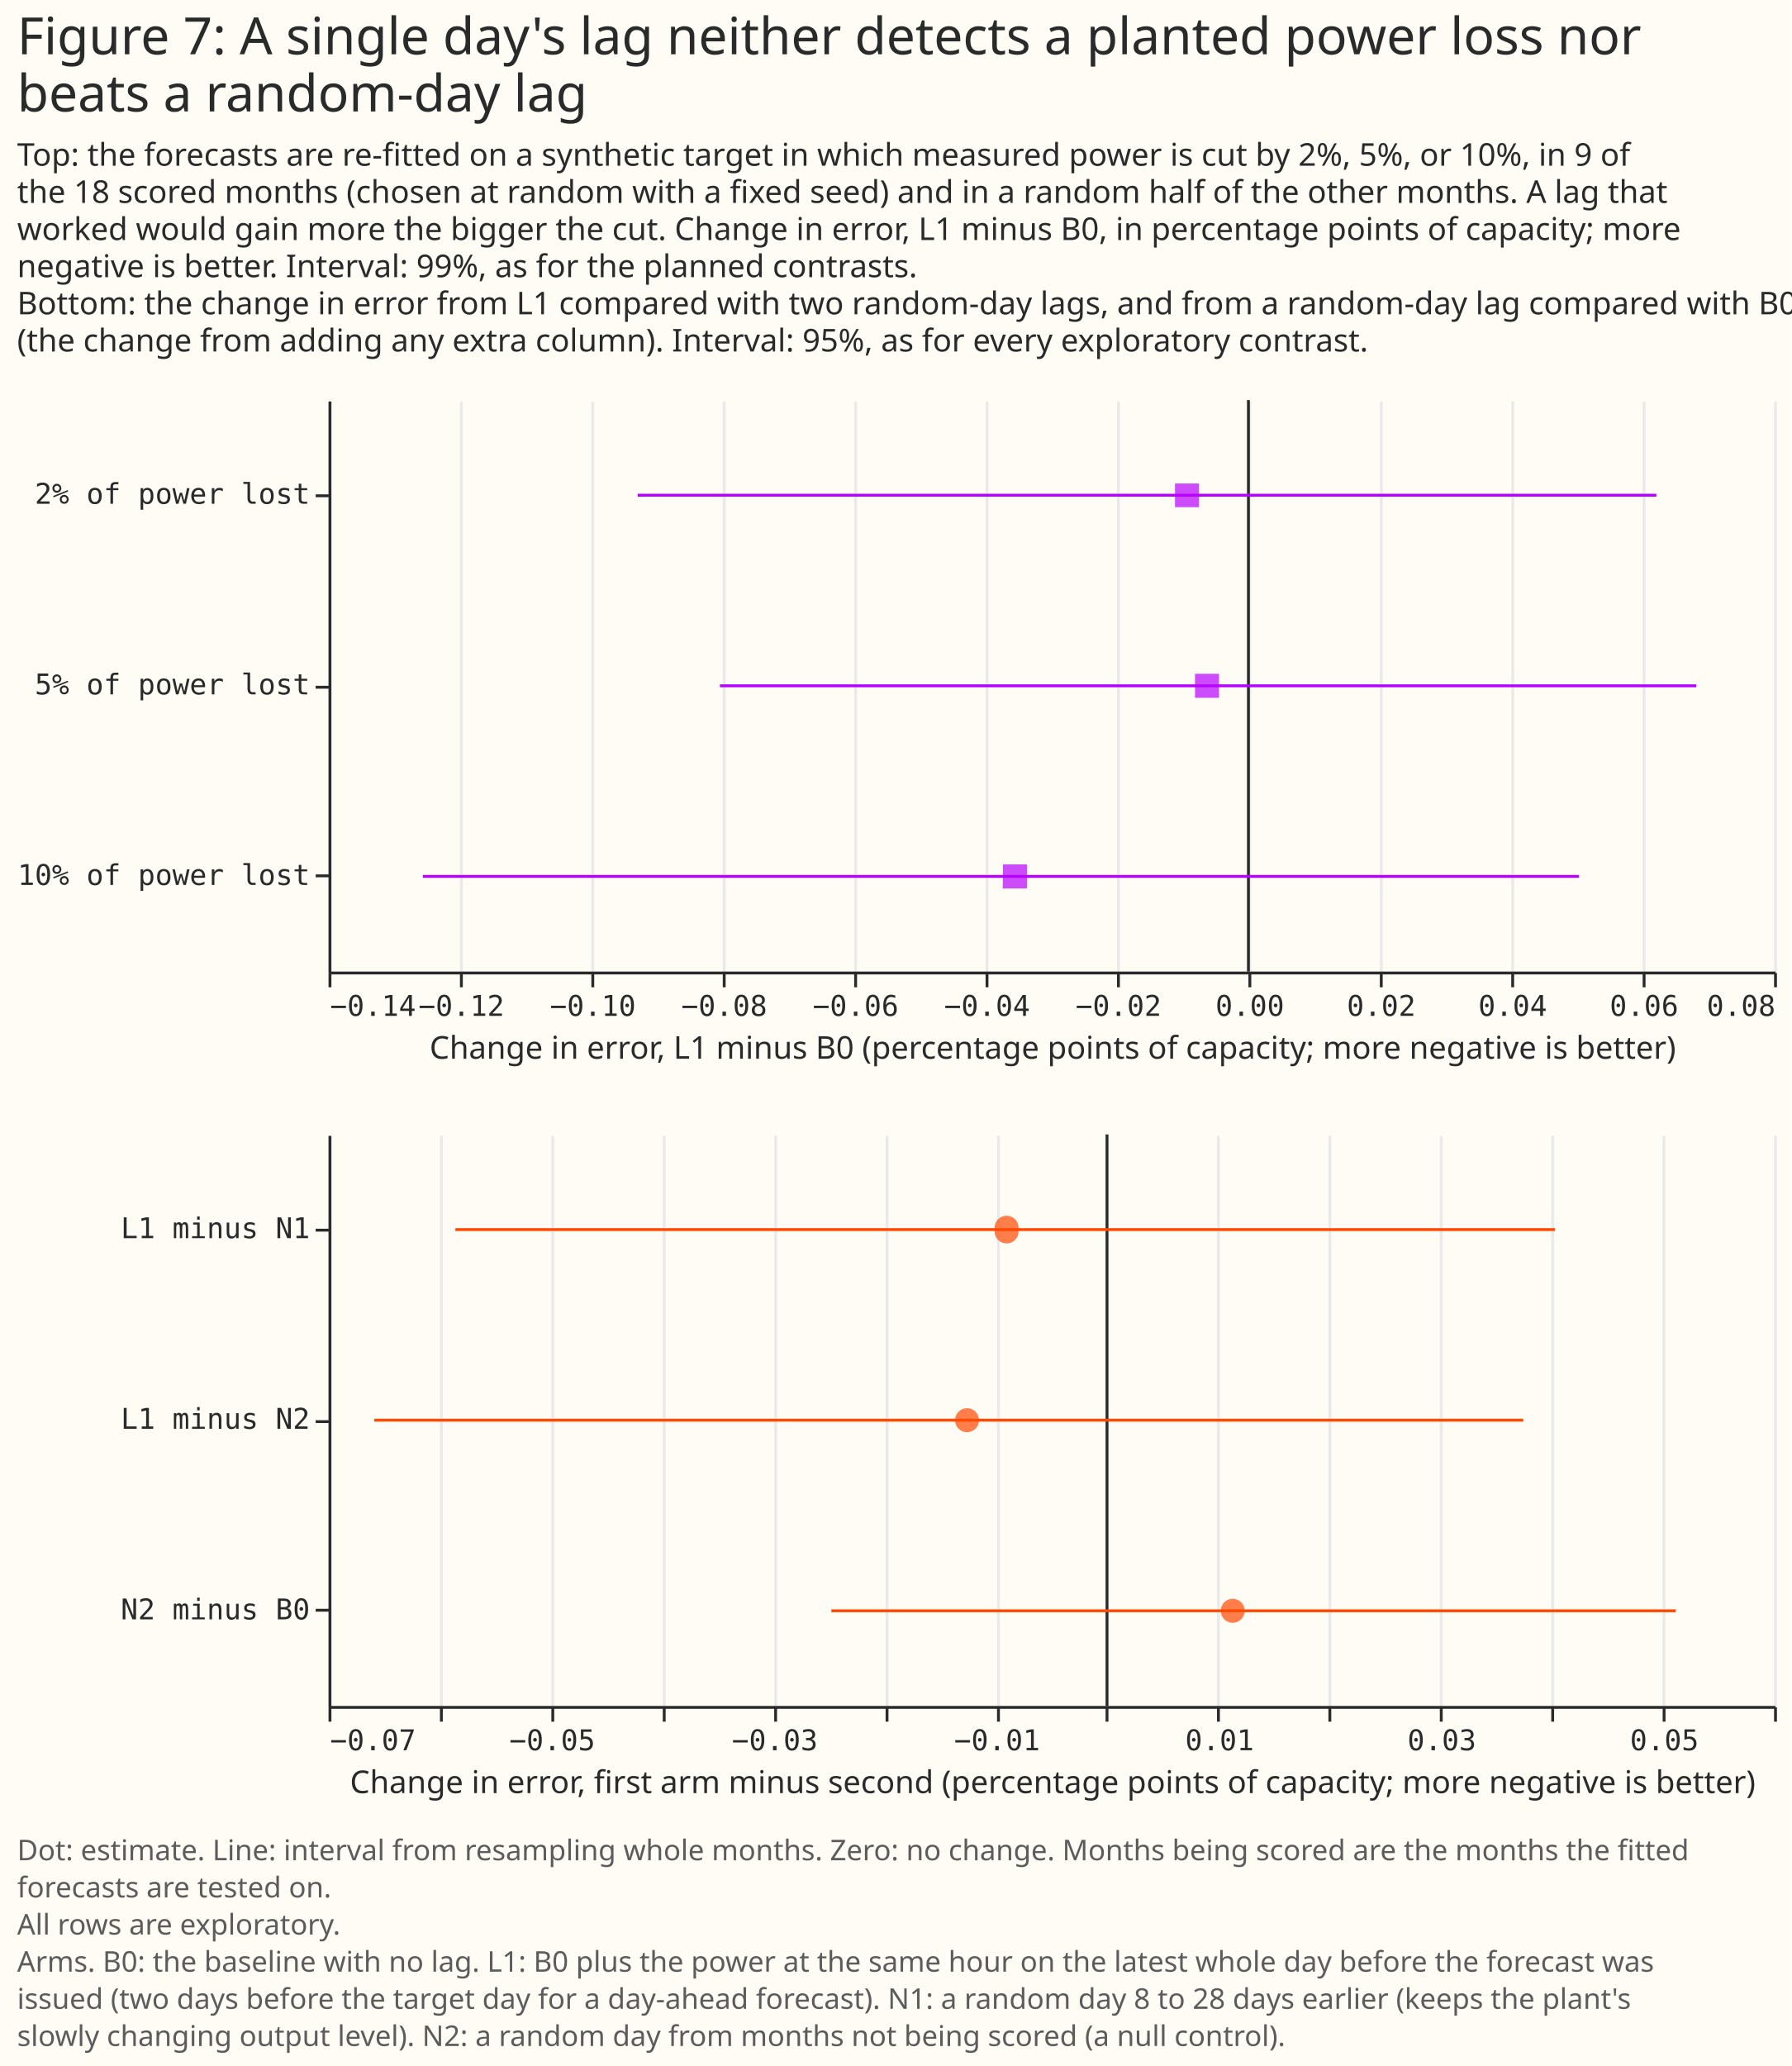
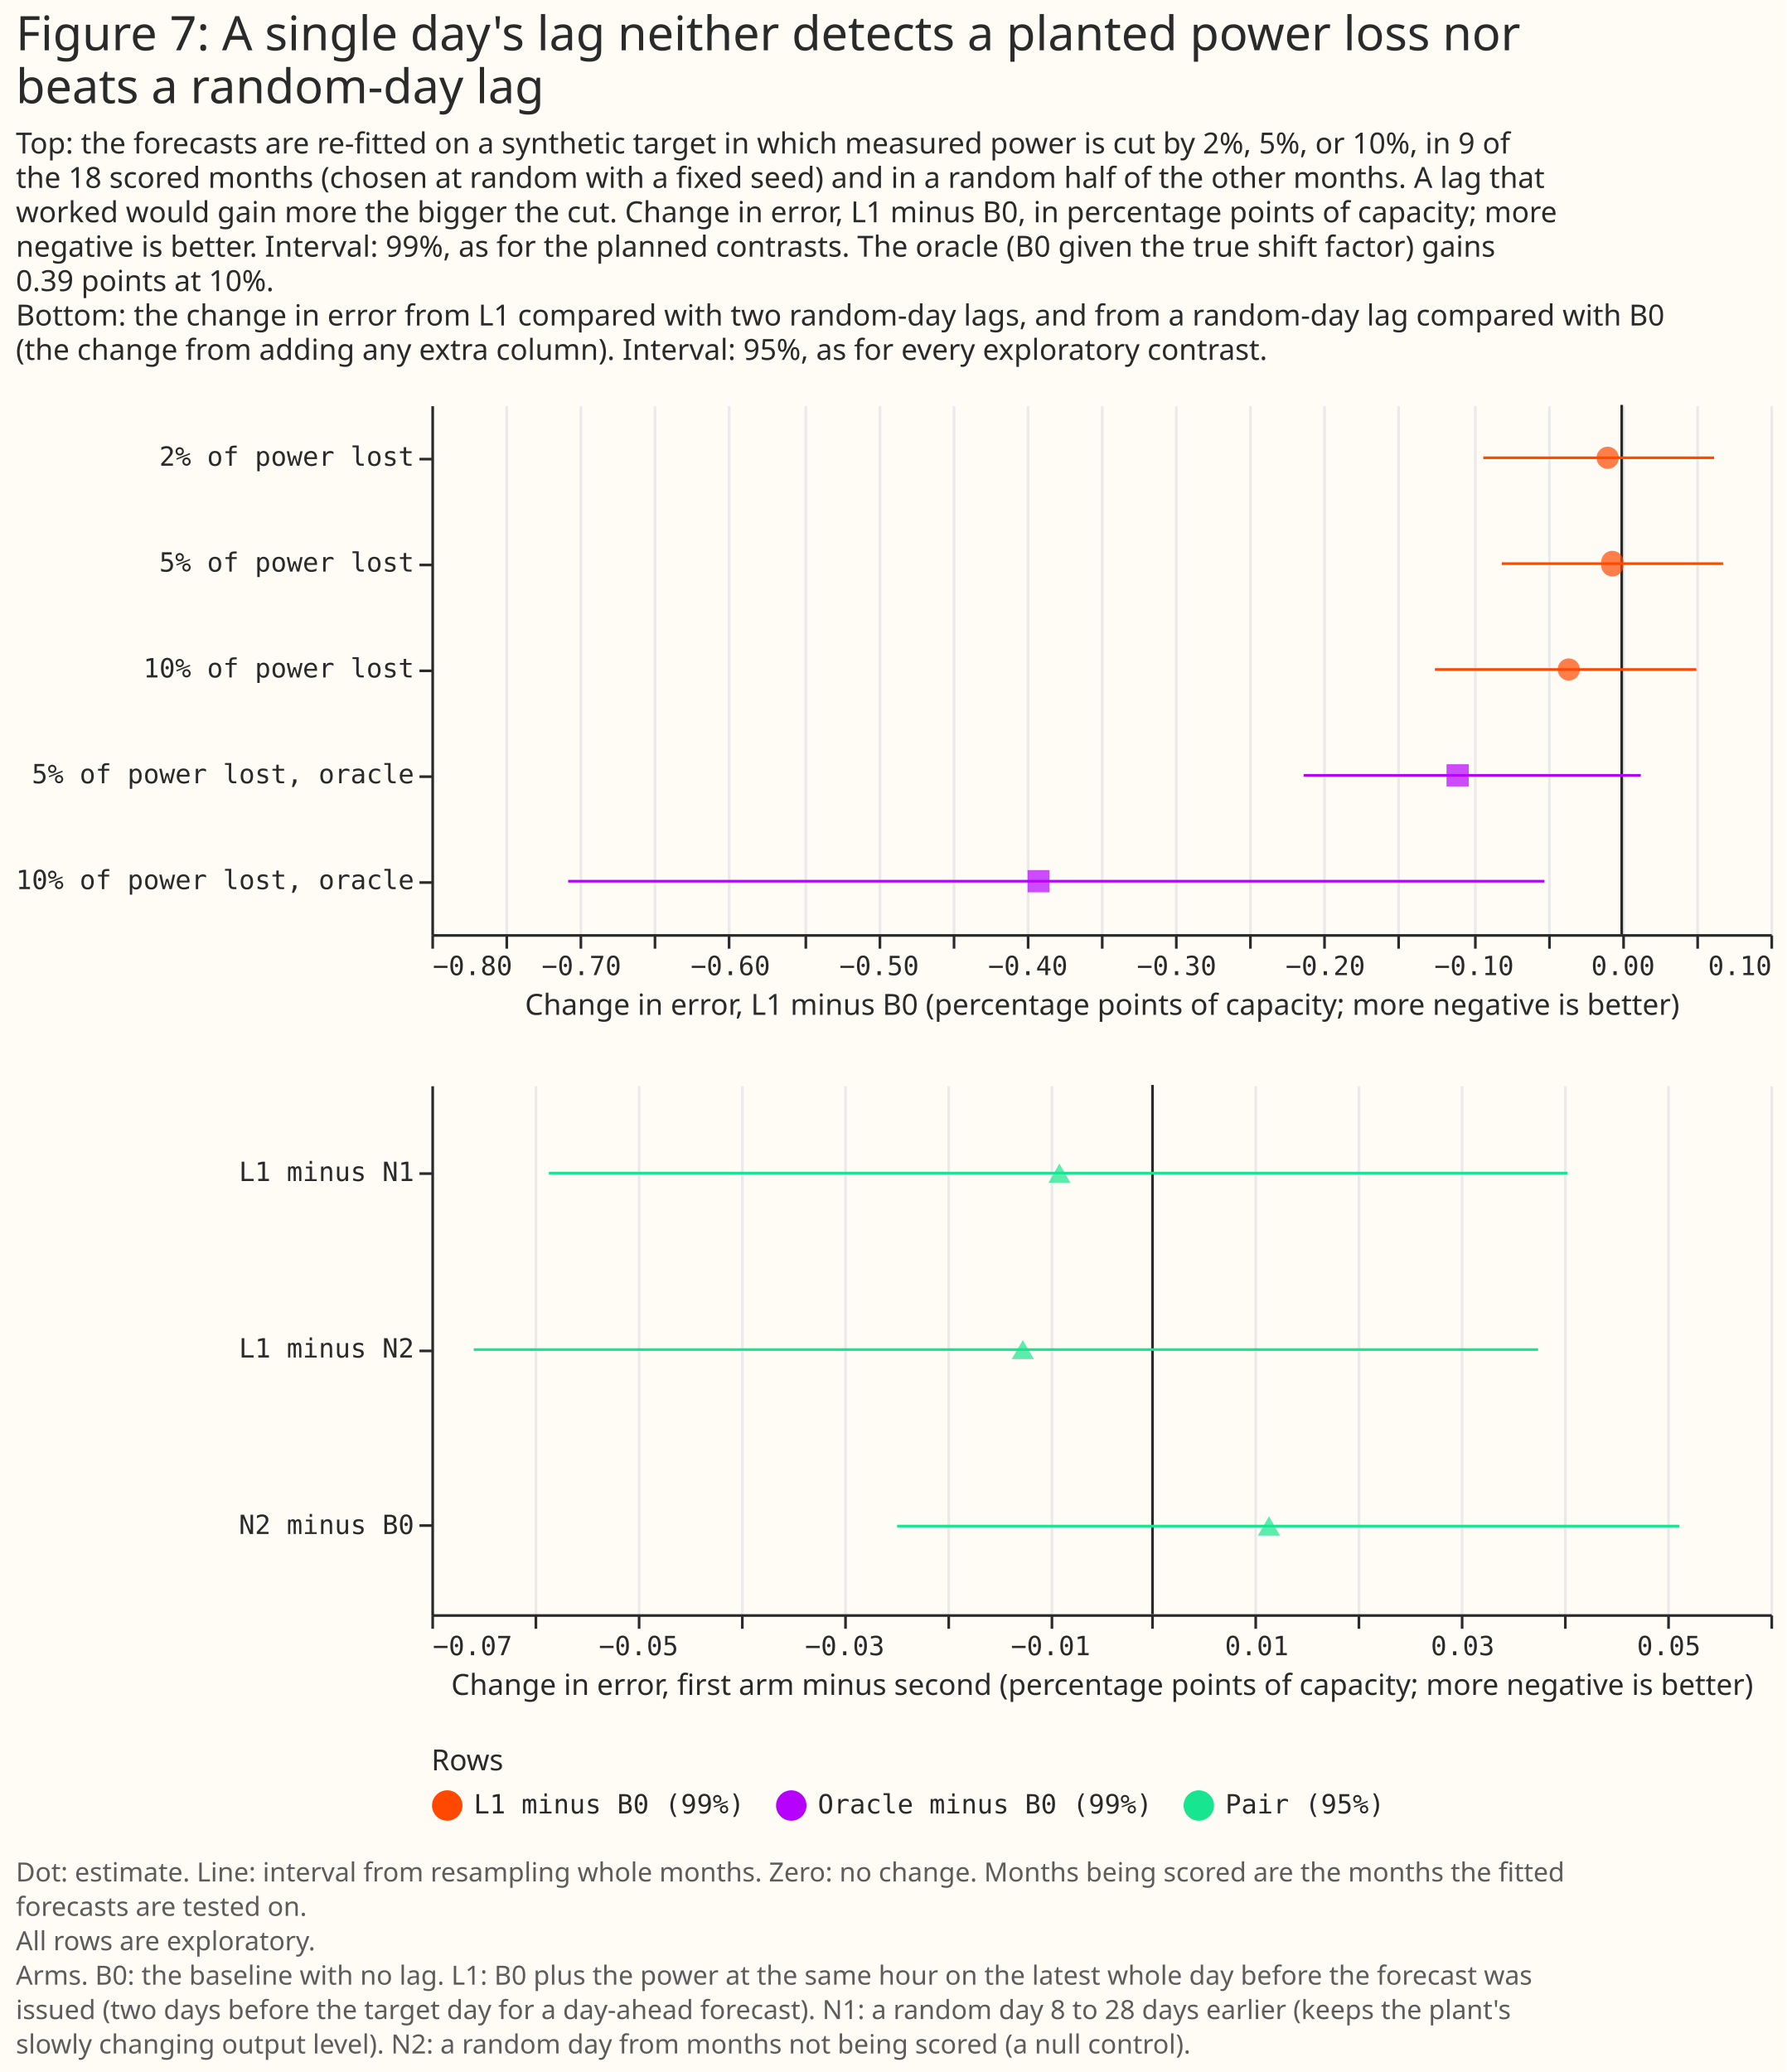
- <svg xmlns="http://www.w3.org/2000/svg" width="627" height="723" class="marks" viewBox="0 0 627 723">
-   <path fill="#fffbf5" d="M0 0h627v723H0z" />
+ <svg xmlns="http://www.w3.org/2000/svg" width="675" height="783" class="marks" viewBox="0 0 675 783">
+   <path fill="#fffbf5" d="M0 0h675v783H0z" />
  <g fill="none" stroke-miterlimit="10" aria-roledescription="group mark container" class="mark-group role-frame root">
-     <path d="M115 140h506z" aria-hidden="true" class="background" />
+     <path d="M163 153h506z" aria-hidden="true" class="background" />
    <g aria-roledescription="group mark container" class="mark-group role-scope concat_0_group">
      <g aria-roledescription="group mark container" class="mark-group role-scope concat_0_concat_0_group">
-         <path fill="#fffbf5" d="M115 140h506v200H115Z" aria-hidden="true" class="background" />
+         <path fill="#fffbf5" d="M163 153h506v200H163Z" aria-hidden="true" class="background" />
        <g aria-hidden="true" class="mark-group role-axis">
-           <path stroke="#eaeaea" d="M115.5 340.5v-200m46 200v-200m46 200v-200m46 200v-200m46 200v-200m46 200v-200m46 200v-200m46 200v-200m46 200v-200m46 200v-200m46 200v-200m46 200v-200" class="mark-rule role-axis-grid" pointer-events="none" />
+           <path stroke="#eaeaea" d="M163.5 353.5v-200m28 200v-200m28 200v-200m28 200v-200m28 200v-200m29 200v-200m28 200v-200m28 200v-200m28 200v-200m28 200v-200m28 200v-200m28 200v-200m28 200v-200m28 200v-200m29 200v-200m28 200v-200m28 200v-200m28 200v-200m28 200v-200" class="mark-rule role-axis-grid" pointer-events="none" />
        </g>
-         <g aria-label="X-axis titled 'Change in error, L1 minus B0 (percentage points of capacity; more negative is better)' for a linear scale with values from −0.14 to 0.08" aria-roledescription="axis" class="mark-group role-axis" pointer-events="none">
-           <path stroke="#292b2b" d="M115.5 340.5v5m46-5v5m46-5v5m46-5v5m46-5v5m46-5v5m46-5v5m46-5v5m46-5v5m46-5v5m46-5v5m46-5v5" class="mark-rule role-axis-tick" />
+         <g aria-label="X-axis titled 'Change in error, L1 minus B0 (percentage points of capacity; more negative is better)' for a linear scale with values from −0.8 to 0.1" aria-roledescription="axis" class="mark-group role-axis" pointer-events="none">
+           <path stroke="#292b2b" d="M163.5 353.5v5m28-5v5m28-5v5m28-5v5m28-5v5m29-5v5m28-5v5m28-5v5m28-5v5m28-5v5m28-5v5m28-5v5m28-5v5m28-5v5m29-5v5m28-5v5m28-5v5m28-5v5m28-5v5" class="mark-rule role-axis-tick" />
          <g fill="#292b2b" class="mark-text role-axis-label" font-family="Matter Semi Mono, Roboto Mono, monospace" font-size="10">
-             <text transform="translate(115.5 355.5)">−0.14</text>
-             <text text-anchor="middle" transform="translate(161.5 355.5)">−0.12</text>
-             <text text-anchor="middle" transform="translate(207.5 355.5)">−0.10</text>
-             <text text-anchor="middle" transform="translate(253.5 355.5)">−0.08</text>
-             <text text-anchor="middle" transform="translate(299.5 355.5)">−0.06</text>
-             <text text-anchor="middle" transform="translate(345.5 355.5)">−0.04</text>
-             <text text-anchor="middle" transform="translate(391.5 355.5)">−0.02</text>
-             <text text-anchor="middle" transform="translate(437.5 355.5)">0.00</text>
-             <text text-anchor="middle" transform="translate(483.5 355.5)">0.02</text>
-             <text text-anchor="middle" transform="translate(529.5 355.5)">0.04</text>
-             <text text-anchor="middle" transform="translate(575.5 355.5)">0.06</text>
-             <text text-anchor="end" transform="translate(621.5 355.5)">0.08</text>
+             <text transform="translate(163.5 368.5)">−0.80</text>
+             <text text-anchor="middle" transform="translate(219.7 368.5)">−0.70</text>
+             <text text-anchor="middle" transform="translate(276 368.5)">−0.60</text>
+             <text text-anchor="middle" transform="translate(332.2 368.5)">−0.50</text>
+             <text text-anchor="middle" transform="translate(388.4 368.5)">−0.40</text>
+             <text text-anchor="middle" transform="translate(444.6 368.5)">−0.30</text>
+             <text text-anchor="middle" transform="translate(500.8 368.5)">−0.20</text>
+             <text text-anchor="middle" transform="translate(557 368.5)">−0.10</text>
+             <text text-anchor="middle" transform="translate(613.3 368.5)">0.00</text>
+             <text text-anchor="end" transform="translate(669.5 368.5)">0.10</text>
          </g>
-           <path stroke="#292b2b" d="M115.5 340.5h506" class="mark-rule role-axis-domain" />
-           <text fill="#292b2b" class="mark-text role-axis-title" font-family="Matter XH, DM Sans, sans-serif" font-size="11" text-anchor="middle" transform="translate(368.5 370.5)">Change in error, L1 minus B0 (percentage points of capacity; more negative is better)</text>
+           <path stroke="#292b2b" d="M163.5 353.5h506" class="mark-rule role-axis-domain" />
+           <text fill="#292b2b" class="mark-text role-axis-title" font-family="Matter XH, DM Sans, sans-serif" font-size="11" text-anchor="middle" transform="translate(416.5 383.5)">Change in error, L1 minus B0 (percentage points of capacity; more negative is better)</text>
        </g>
-         <g aria-label="Y-axis for a discrete scale with 3 values: 2% of power lost, 5% of power lost, 10% of power lost" aria-roledescription="axis" class="mark-group role-axis" pointer-events="none">
-           <path stroke="#292b2b" d="M115.5 173.5h-5m5 67h-5m5 66h-5" class="mark-rule role-axis-tick" />
+         <g aria-label="Y-axis for a discrete scale with 5 values: 2% of power lost, 5% of power lost, 10% of power lost, 5% of power lost, oracle, 10% of power lost, oracle" aria-roledescription="axis" class="mark-group role-axis" pointer-events="none">
+           <path stroke="#292b2b" d="M163.5 173.5h-5m5 40h-5m5 40h-5m5 40h-5m5 40h-5" class="mark-rule role-axis-tick" />
          <g fill="#292b2b" class="mark-text role-axis-label" font-family="Matter Semi Mono, Roboto Mono, monospace" font-size="10" text-anchor="end">
-             <text transform="translate(108.5 176.3)">2% of power lost</text>
-             <text transform="translate(108.5 243)">5% of power lost</text>
-             <text transform="translate(108.5 309.7)">10% of power lost</text>
+             <text transform="translate(156.5 176)">2% of power lost</text>
+             <text transform="translate(156.5 216)">5% of power lost</text>
+             <text transform="translate(156.5 256)">10% of power lost</text>
+             <text transform="translate(156.5 296)">5% of power lost, oracle</text>
+             <text transform="translate(156.5 336)">10% of power lost, oracle</text>
          </g>
-           <path stroke="#292b2b" d="M115.5 140.5v200" class="mark-rule role-axis-domain" />
+           <path stroke="#292b2b" d="M163.5 153.5v200" class="mark-rule role-axis-domain" />
        </g>
        <g aria-roledescription="rule mark container" class="mark-rule role-mark concat_0_concat_0_layer_0_marks">
-           <path stroke="#292b2b" d="M437 140v200" aria-label="zero: 0" aria-roledescription="rule mark" />
+           <path stroke="#292b2b" d="M612.8 153v200" aria-label="zero: 0" aria-roledescription="rule mark" />
        </g>
-         <path stroke="#b701ff" d="M223.2 173.3h356.6M252 240h341.8M148 306.7h404.7" aria-hidden="true" class="mark-rule role-mark concat_0_concat_0_layer_1_marks" />
-         <path fill="#b701ff" d="M411.3 169.2h8.4v8.3h-8.4Zm7 66.6h8.4v8.4h-8.4Zm-67.2 66.7h8.4v8.4H351Z" aria-hidden="true" class="mark-symbol role-mark concat_0_concat_0_layer_2_marks" opacity=".7" />
+         <g aria-hidden="true" class="mark-rule role-mark concat_0_concat_0_layer_1_marks">
+           <path stroke="#ff4901" d="M560.5 173h87.2m-80.2 40h83.6m-108.9 40H641" />
+           <path stroke="#b701ff" d="M492.6 293H620m-405.3 40h368.9" />
+         </g>
+         <g aria-hidden="true" class="mark-symbol role-mark concat_0_concat_0_layer_2_marks">
+           <path fill="#ff4901" d="M611.7 173a4.2 4.2 0 1 1-8.4 0 4.2 4.2 0 1 1 8.4 0m1.7 40a4.2 4.2 0 1 1-8.3 0 4.2 4.2 0 1 1 8.3 0M597 253a4.2 4.2 0 1 1-8.4 0 4.2 4.2 0 1 1 8.4 0" opacity=".7" />
+           <path fill="#b701ff" d="M546.6 288.8h8.4v8.4h-8.4Zm-158.3 40h8.3v8.4h-8.3Z" opacity=".7" />
+         </g>
      </g>
      <g aria-roledescription="group mark container" class="mark-group role-scope concat_0_concat_1_group">
-         <path fill="#fffbf5" d="M115 397h506v200H115Z" aria-hidden="true" class="background" />
+         <path fill="#fffbf5" d="M163 410h506v200H163Z" aria-hidden="true" class="background" />
        <g aria-hidden="true" class="mark-group role-axis">
-           <path stroke="#eaeaea" d="M115.5 597.5v-200m39 200v-200m39 200v-200m39 200v-200m39 200v-200m39 200v-200m39 200v-200m38 200v-200m39 200v-200m39 200v-200m39 200v-200m39 200v-200m39 200v-200m39 200v-200" class="mark-rule role-axis-grid" pointer-events="none" />
+           <path stroke="#eaeaea" d="M163.5 610.5v-200m39 200v-200m39 200v-200m39 200v-200m39 200v-200m39 200v-200m39 200v-200m38 200v-200m39 200v-200m39 200v-200m39 200v-200m39 200v-200m39 200v-200m39 200v-200" class="mark-rule role-axis-grid" pointer-events="none" />
        </g>
        <g aria-label="X-axis titled 'Change in error, first arm minus second (percentage points of capacity; more negative is better)' for a linear scale with values from −0.07 to 0.06" aria-roledescription="axis" class="mark-group role-axis" pointer-events="none">
-           <path stroke="#292b2b" d="M115.5 597.5v5m39-5v5m39-5v5m39-5v5m39-5v5m39-5v5m39-5v5m38-5v5m39-5v5m39-5v5m39-5v5m39-5v5m39-5v5m39-5v5" class="mark-rule role-axis-tick" />
+           <path stroke="#292b2b" d="M163.5 610.5v5m39-5v5m39-5v5m39-5v5m39-5v5m39-5v5m39-5v5m38-5v5m39-5v5m39-5v5m39-5v5m39-5v5m39-5v5m39-5v5" class="mark-rule role-axis-tick" />
          <g fill="#292b2b" class="mark-text role-axis-label" font-family="Matter Semi Mono, Roboto Mono, monospace" font-size="10">
-             <text transform="translate(115.5 612.5)">−0.07</text>
-             <text text-anchor="middle" transform="translate(193.3 612.5)">−0.05</text>
-             <text text-anchor="middle" transform="translate(271.2 612.5)">−0.03</text>
-             <text text-anchor="middle" transform="translate(349 612.5)">−0.01</text>
-             <text text-anchor="middle" transform="translate(426.9 612.5)">0.01</text>
-             <text text-anchor="middle" transform="translate(504.7 612.5)">0.03</text>
-             <text text-anchor="middle" transform="translate(582.6 612.5)">0.05</text>
+             <text transform="translate(163.5 625.5)">−0.07</text>
+             <text text-anchor="middle" transform="translate(241.3 625.5)">−0.05</text>
+             <text text-anchor="middle" transform="translate(319.2 625.5)">−0.03</text>
+             <text text-anchor="middle" transform="translate(397 625.5)">−0.01</text>
+             <text text-anchor="middle" transform="translate(474.9 625.5)">0.01</text>
+             <text text-anchor="middle" transform="translate(552.7 625.5)">0.03</text>
+             <text text-anchor="middle" transform="translate(630.6 625.5)">0.05</text>
          </g>
-           <path stroke="#292b2b" d="M115.5 597.5h506" class="mark-rule role-axis-domain" />
-           <text fill="#292b2b" class="mark-text role-axis-title" font-family="Matter XH, DM Sans, sans-serif" font-size="11" text-anchor="middle" transform="translate(368.5 627.5)">Change in error, first arm minus second (percentage points of capacity; more negative is better)</text>
+           <path stroke="#292b2b" d="M163.5 610.5h506" class="mark-rule role-axis-domain" />
+           <text fill="#292b2b" class="mark-text role-axis-title" font-family="Matter XH, DM Sans, sans-serif" font-size="11" text-anchor="middle" transform="translate(416.5 640.5)">Change in error, first arm minus second (percentage points of capacity; more negative is better)</text>
        </g>
        <g aria-label="Y-axis for a discrete scale with 3 values: L1 minus N1, L1 minus N2, N2 minus B0" aria-roledescription="axis" class="mark-group role-axis" pointer-events="none">
-           <path stroke="#292b2b" d="M115.5 430.5h-5m5 67h-5m5 66h-5" class="mark-rule role-axis-tick" />
+           <path stroke="#292b2b" d="M163.5 443.5h-5m5 67h-5m5 66h-5" class="mark-rule role-axis-tick" />
          <g fill="#292b2b" class="mark-text role-axis-label" font-family="Matter Semi Mono, Roboto Mono, monospace" font-size="10" text-anchor="end">
-             <text transform="translate(108.5 433.3)">L1 minus N1</text>
-             <text transform="translate(108.5 500)">L1 minus N2</text>
-             <text transform="translate(108.5 566.7)">N2 minus B0</text>
+             <text transform="translate(156.5 446.3)">L1 minus N1</text>
+             <text transform="translate(156.5 513)">L1 minus N2</text>
+             <text transform="translate(156.5 579.7)">N2 minus B0</text>
          </g>
-           <path stroke="#292b2b" d="M115.5 397.5v200" class="mark-rule role-axis-domain" />
+           <path stroke="#292b2b" d="M163.5 410.5v200" class="mark-rule role-axis-domain" />
        </g>
        <g aria-roledescription="rule mark container" class="mark-rule role-mark concat_0_concat_1_layer_0_marks">
-           <path stroke="#292b2b" d="M387.5 397v200" aria-label="zero: 0" aria-roledescription="rule mark" />
+           <path stroke="#292b2b" d="M435.5 410v200" aria-label="zero: 0" aria-roledescription="rule mark" />
        </g>
-         <path stroke="#ff4901" d="M159.4 430.3h384.9M131 497h402.2M291 563.7h295.6" aria-hidden="true" class="mark-rule role-mark concat_0_concat_1_layer_1_marks" />
-         <path fill="#ff4901" d="M356.5 430.3a4.2 4.2 0 1 1-8.3 0 4.2 4.2 0 1 1 8.3 0M342.7 497a4.2 4.2 0 1 1-8.4 0 4.2 4.2 0 1 1 8.4 0m93 66.7a4.2 4.2 0 1 1-8.4 0 4.2 4.2 0 1 1 8.4 0" aria-hidden="true" class="mark-symbol role-mark concat_0_concat_1_layer_2_marks" opacity=".7" />
+         <path stroke="#17e58f" d="M207.4 443.3h384.9M179 510h402.2M339 576.7h295.6" aria-hidden="true" class="mark-rule role-mark concat_0_concat_1_layer_1_marks" />
+         <path fill="#17e58f" d="m400.3 439.7-4.1 7.3h8.3Zm-13.8 66.7-4.2 7.2h8.4Zm93 66.6-4.2 7.3h8.4Z" aria-hidden="true" class="mark-symbol role-mark concat_0_concat_1_layer_2_marks" opacity=".7" />
      </g>
      <g fill="#292b2b" class="mark-group role-title" font-family="Matter XH, DM Sans, sans-serif" pointer-events="none">
        <text aria-label="Title text 'Figure 7: A single day's lag neither detects a planted power loss nor beats a random-day lag'" aria-roledescription="title" class="mark-text role-title-text" font-size="18" transform="translate(6 19)">
          <tspan>Figure 7: A single day's lag neither detects a planted power loss nor</tspan>
          <tspan x="0" dy="20">beats a random-day lag</tspan>
        </text>
-         <text aria-label="Subtitle text 'Top: the forecasts are re-fitted on a synthetic target in which measured power is cut by 2%, 5%, or 10%, in 9 of the 18 scored months (chosen at random with a fixed seed) and in a random half of the other months. A lag that worked would gain more the bigger the cut. Change in error, L1 minus B0, in percentage points of capacity; more negative is better. Interval: 99%, as for the planned contrasts. Bottom: the change in error from L1 compared with two random-day lags, and from a random-day lag compared with B0 (the change from adding any extra column). Interval: 95%, as for every exploratory contrast.'" aria-roledescription="subtitle" class="mark-text role-title-subtitle" font-size="11" transform="translate(6 58)">
+         <text aria-label="Subtitle text 'Top: the forecasts are re-fitted on a synthetic target in which measured power is cut by 2%, 5%, or 10%, in 9 of the 18 scored months (chosen at random with a fixed seed) and in a random half of the other months. A lag that worked would gain more the bigger the cut. Change in error, L1 minus B0, in percentage points of capacity; more negative is better. Interval: 99%, as for the planned contrasts. The oracle (B0 given the true shift factor) gains 0.39 points at 10%. Bottom: the change in error from L1 compared with two random-day lags, and from a random-day lag compared with B0 (the change from adding any extra column). Interval: 95%, as for every exploratory contrast.'" aria-roledescription="subtitle" class="mark-text role-title-subtitle" font-size="11" transform="translate(6 58)">
          <tspan>Top: the forecasts are re-fitted on a synthetic target in which measured power is cut by 2%, 5%, or 10%, in 9 of</tspan>
          <tspan x="0" dy="13">the 18 scored months (chosen at random with a fixed seed) and in a random half of the other months. A lag that</tspan>
          <tspan x="0" dy="13">worked would gain more the bigger the cut. Change in error, L1 minus B0, in percentage points of capacity; more</tspan>
-           <tspan x="0" dy="13">negative is better. Interval: 99%, as for the planned contrasts.</tspan>
+           <tspan x="0" dy="13">negative is better. Interval: 99%, as for the planned contrasts. The oracle (B0 given the true shift factor) gains</tspan>
+           <tspan x="0" dy="13">0.39 points at 10%.</tspan>
          <tspan x="0" dy="13">Bottom: the change in error from L1 compared with two random-day lags, and from a random-day lag compared with B0</tspan>
          <tspan x="0" dy="13">(the change from adding any extra column). Interval: 95%, as for every exploratory contrast.</tspan>
        </text>
      </g>
    </g>
+     <g aria-label="Symbol legend titled 'Rows' for fill color and stroke color with 3 values: L1 minus B0 (99%), Oracle minus B0 (99%), Pair (95%)" aria-roledescription="legend" class="mark-group role-legend">
+       <path d="M163 660h361v29H163Z" aria-hidden="true" class="background" pointer-events="none" />
+       <g class="mark-group role-legend-entry">
+         <g aria-roledescription="group mark container" class="mark-group role-scope" pointer-events="none">
+           <path d="M163 676.3h118v12.5H163Z" aria-hidden="true" class="background" />
+           <path fill="#ff4901" stroke="#ff4901" stroke-width="1.5" d="M174 682.3a5 5 0 1 1-10 0 5 5 0 1 1 10 0" class="mark-symbol role-legend-symbol" />
+           <text fill="#292b2b" class="mark-text role-legend-label" font-family="Matter Semi Mono, Roboto Mono, monospace" font-size="10" transform="translate(179 685.3)">L1 minus B0 (99%)</text>
+           <path d="M293 676.3h142v12.5H293Z" aria-hidden="true" class="background" />
+           <path fill="#b701ff" stroke="#b701ff" stroke-width="1.5" d="M304 682.3a5 5 0 1 1-10 0 5 5 0 1 1 10 0" class="mark-symbol role-legend-symbol" />
+           <text fill="#292b2b" class="mark-text role-legend-label" font-family="Matter Semi Mono, Roboto Mono, monospace" font-size="10" transform="translate(309 685.3)">Oracle minus B0 (99%)</text>
+           <path d="M447 676.3h76v12.5h-76Z" aria-hidden="true" class="background" />
+           <path fill="#17e58f" stroke="#17e58f" stroke-width="1.5" d="M458 682.3a5 5 0 1 1-10 0 5 5 0 1 1 10 0" class="mark-symbol role-legend-symbol" />
+           <text fill="#292b2b" class="mark-text role-legend-label" font-family="Matter Semi Mono, Roboto Mono, monospace" font-size="10" transform="translate(463 685.3)">Pair (95%)</text>
+         </g>
+       </g>
+       <text fill="#292b2b" class="mark-text role-legend-title" font-family="Matter XH, DM Sans, sans-serif" font-size="11" pointer-events="none" transform="translate(163 669)">Rows</text>
+     </g>
    <g class="mark-group role-title">
-       <text fill="#5c5c5c" aria-label="Title text 'Dot: estimate. Line: interval from resampling whole months. Zero: no change. Months being scored are the months the fitted forecasts are tested on. All rows are exploratory. Arms. B0: the baseline with no lag. L1: B0 plus the power at the same hour on the latest whole day before the forecast was issued (two days before the target day for a day-ahead forecast). N1: a random day 8 to 28 days earlier (keeps the plant's slowly changing output level). N2: a random day from months not being scored (a null control).'" aria-roledescription="title" class="mark-text role-title-text" font-family="Matter XH, DM Sans, sans-serif" font-size="10" pointer-events="none" transform="translate(6 651)">
+       <text fill="#5c5c5c" aria-label="Title text 'Dot: estimate. Line: interval from resampling whole months. Zero: no change. Months being scored are the months the fitted forecasts are tested on. All rows are exploratory. Arms. B0: the baseline with no lag. L1: B0 plus the power at the same hour on the latest whole day before the forecast was issued (two days before the target day for a day-ahead forecast). N1: a random day 8 to 28 days earlier (keeps the plant's slowly changing output level). N2: a random day from months not being scored (a null control).'" aria-roledescription="title" class="mark-text role-title-text" font-family="Matter XH, DM Sans, sans-serif" font-size="10" pointer-events="none" transform="translate(6 711)">
        <tspan>Dot: estimate. Line: interval from resampling whole months. Zero: no change. Months being scored are the months the fitted</tspan>
        <tspan x="0" dy="13">forecasts are tested on.</tspan>
        <tspan x="0" dy="13">All rows are exploratory.</tspan>
        <tspan x="0" dy="13">Arms. B0: the baseline with no lag. L1: B0 plus the power at the same hour on the latest whole day before the forecast was</tspan>
        <tspan x="0" dy="13">issued (two days before the target day for a day-ahead forecast). N1: a random day 8 to 28 days earlier (keeps the plant's</tspan>
        <tspan x="0" dy="13">slowly changing output level). N2: a random day from months not being scored (a null control).</tspan>
      </text>
    </g>
  </g>
</svg>
